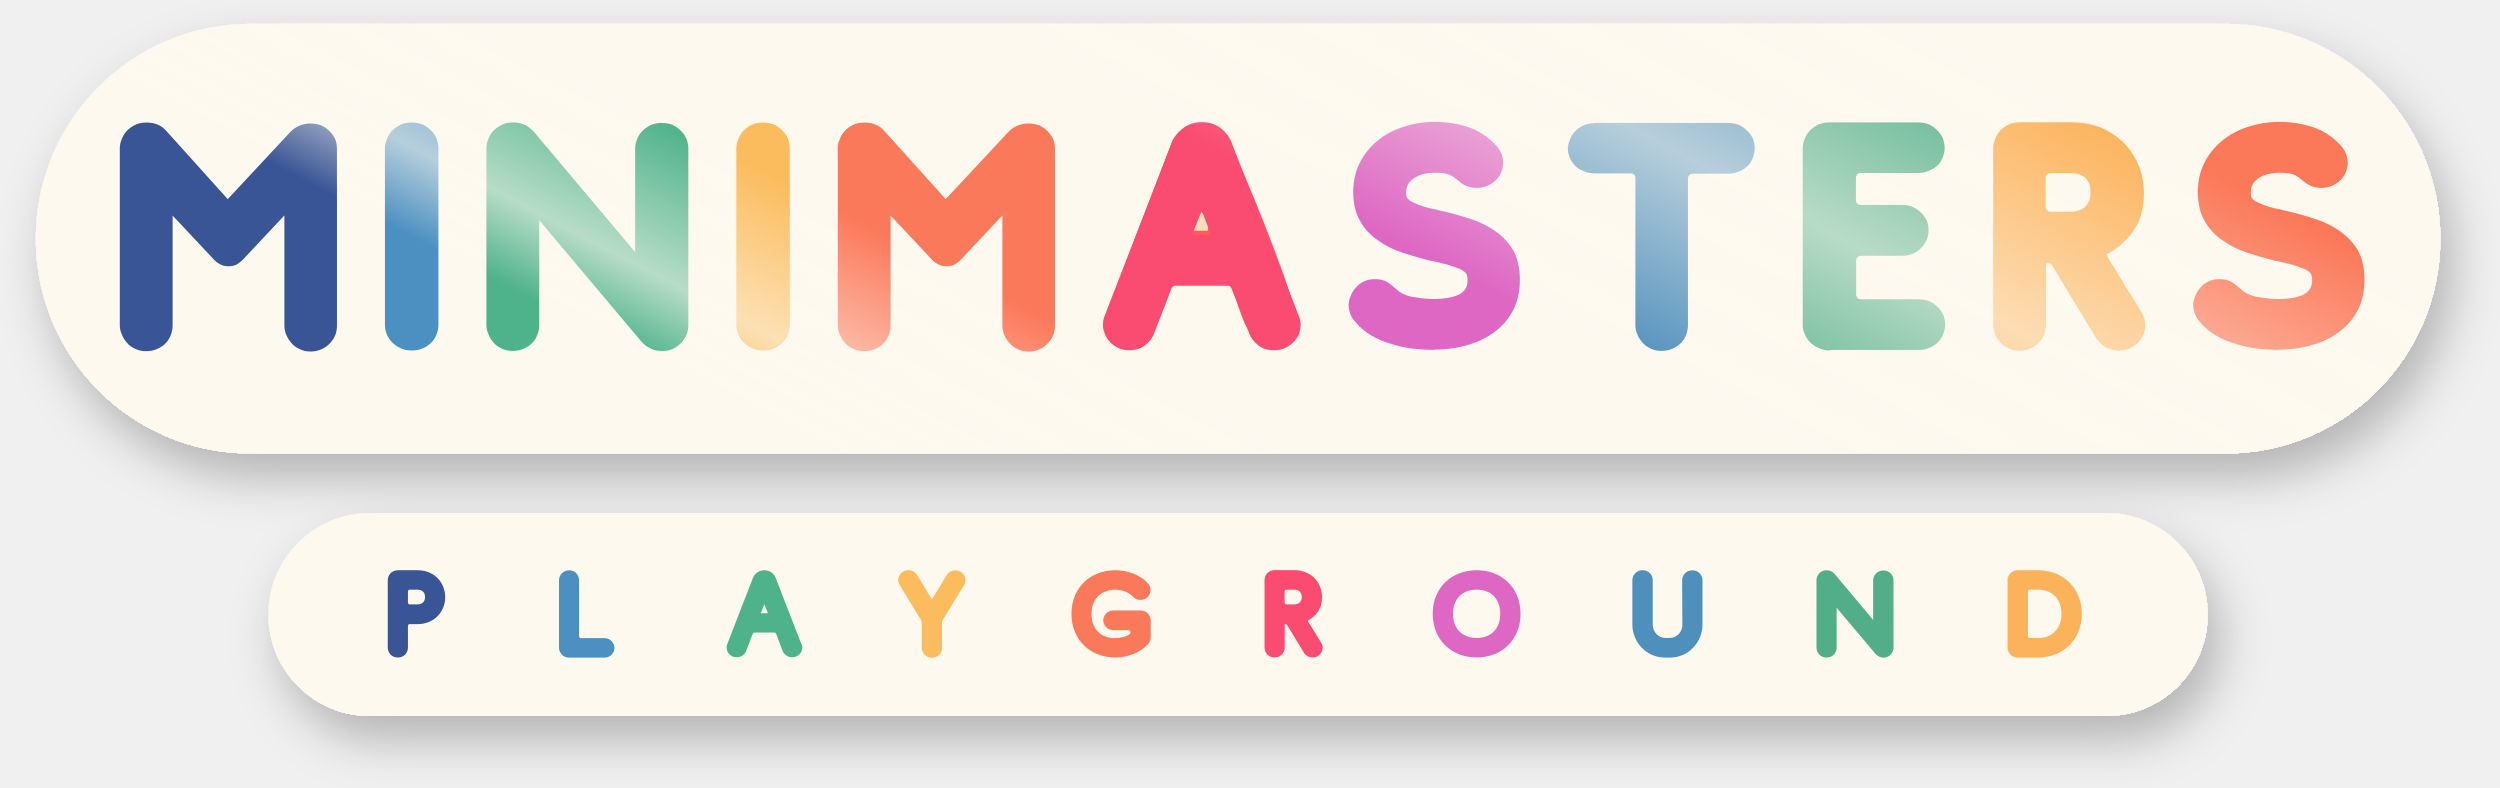
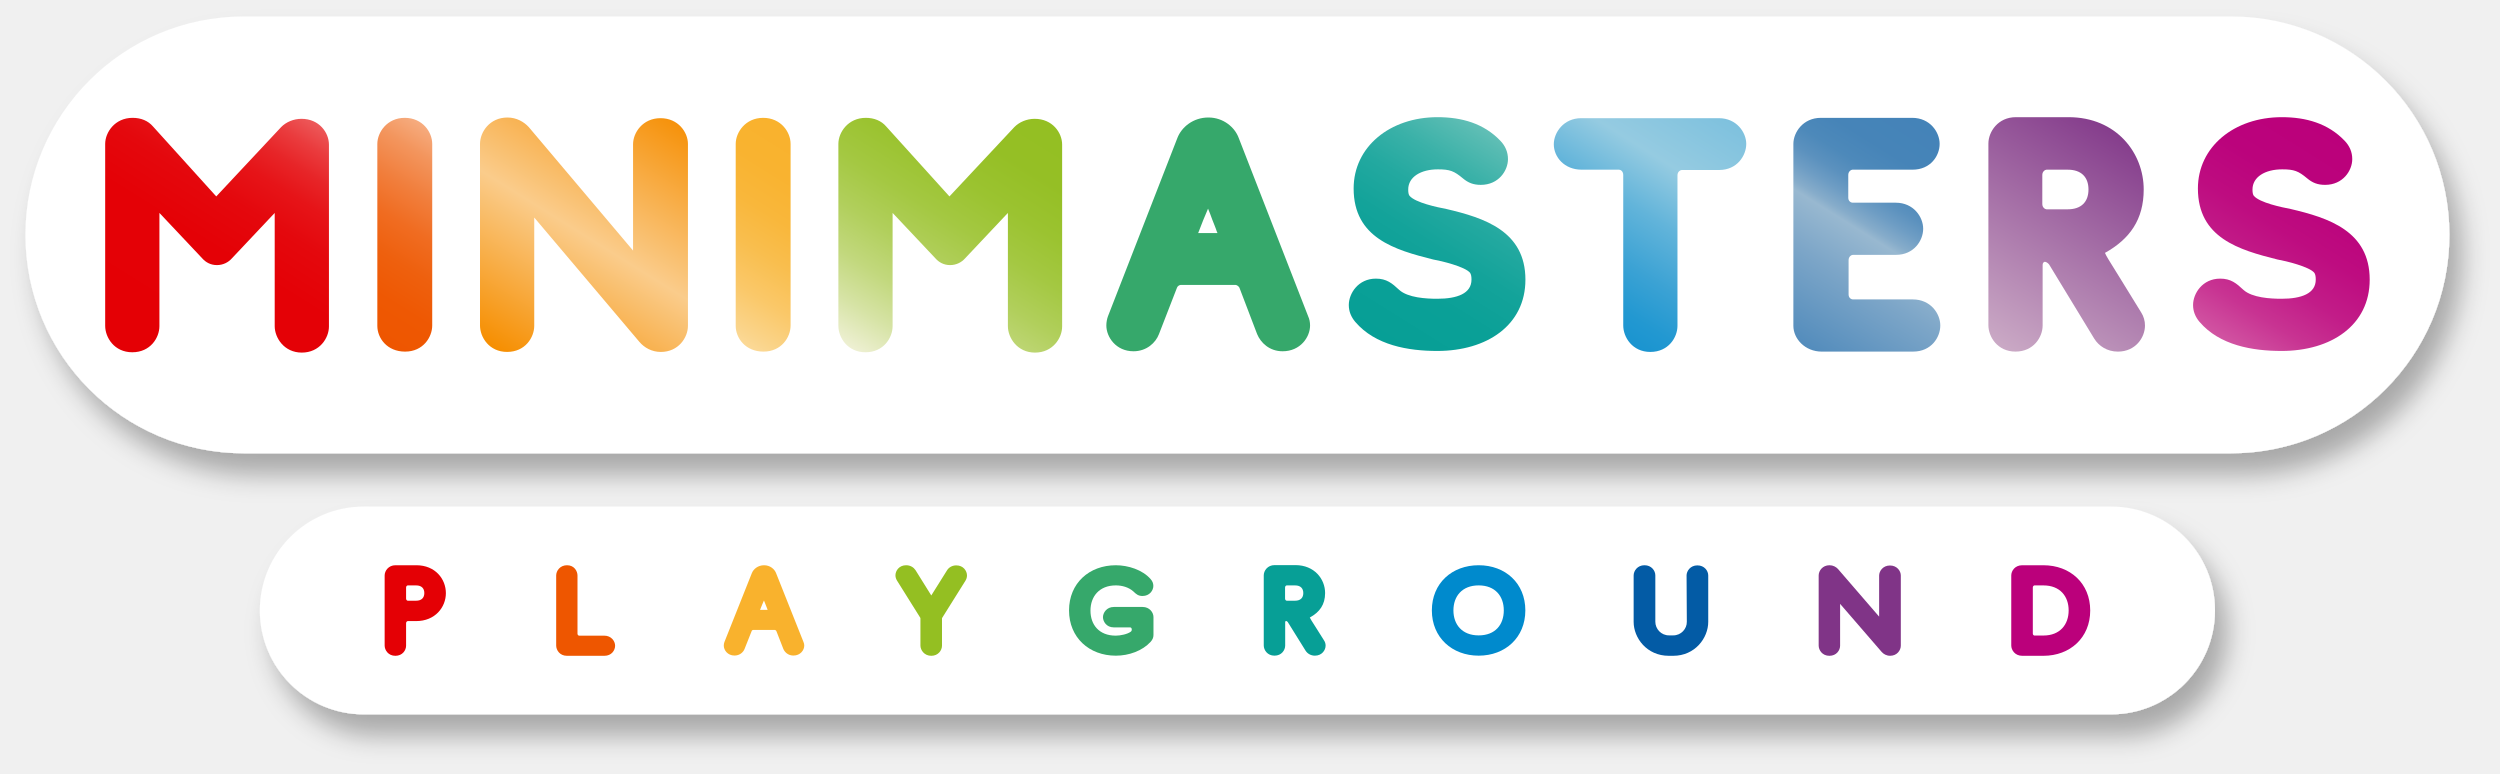
- <svg xmlns="http://www.w3.org/2000/svg" width="419" height="132" viewBox="0 0 419 132" fill="none">
-   <g filter="url(#filter0_d_327_305)">
-     <rect x="6" y="4" width="403" height="72" rx="36" fill="#FDF9EF" />
-     <rect x="45" y="86" width="325" height="34" rx="17" fill="#FDF9EF" />
-     <path d="M196.571 47.062C196.108 47.361 194.198 53.859 193.363 55.161C190.96 58.9 185.449 57.464 185.218 52.95L196.561 23.425C199.467 19.376 204.163 19.861 206.325 24.355C208.849 29.603 215.596 46.163 216.783 51.421C218.1 57.227 212.087 59.572 209.02 54.944C207.994 53.404 206.566 47.785 205.691 47.237C205.048 46.845 197.043 46.762 196.571 47.062ZM202.433 38.622C202.554 37.351 202.011 36.122 201.086 35.295L199.738 38.611H202.443L202.433 38.622Z" fill="#FF5959" />
-     <path d="M202.433 38.622H199.728L201.076 35.295C202.011 36.122 202.544 37.351 202.423 38.622H202.433Z" fill="#FFDEBD" />
+ <svg xmlns="http://www.w3.org/2000/svg" id="Logo_2" viewBox="0 0 1980.24 612.96">
+   <defs>
+     <style>
+       .cls-1 {
+         fill: #008acd;
+       }
+ 
+       .cls-2 {
+         fill: url(#linear-gradient-8);
+       }
+ 
+       .cls-3 {
+         fill: url(#linear-gradient-7);
+       }
+ 
+       .cls-4 {
+         fill: url(#linear-gradient-5);
+       }
+ 
+       .cls-5 {
+         fill: url(#linear-gradient-6);
+       }
+ 
+       .cls-6 {
+         fill: url(#linear-gradient-9);
+       }
+ 
+       .cls-7 {
+         fill: url(#linear-gradient-4);
+       }
+ 
+       .cls-8 {
+         fill: url(#linear-gradient-3);
+       }
+ 
+       .cls-9 {
+         fill: url(#linear-gradient-2);
+       }
+ 
+       .cls-10 {
+         fill: #e40005;
+       }
+ 
+       .cls-11 {
+         fill: #079f96;
+       }
+ 
+       .cls-12 {
+         fill: #035ba5;
+       }
+ 
+       .cls-13 {
+         fill: url(#linear-gradient);
+       }
+ 
+       .cls-14 {
+         fill: #ee5600;
+       }
+ 
+       .cls-15 {
+         fill: #36a86b;
+       }
+ 
+       .cls-16 {
+         fill: #bb007b;
+       }
+ 
+       .cls-17 {
+         fill: #94bf22;
+       }
+ 
+       .cls-18 {
+         fill: url(#linear-gradient-10);
+       }
+ 
+       .cls-19 {
+         filter: url(#drop-shadow-1);
+       }
+ 
+       .cls-19, .cls-20 {
+         fill: #fff;
+       }
+ 
+       .cls-20 {
+         filter: url(#drop-shadow-2);
+       }
+ 
+       .cls-21 {
+         fill: #803487;
+       }
+ 
+       .cls-22 {
+         fill: #f9b22d;
+       }
+     </style>
+     <filter id="drop-shadow-1" x="0" y="0" width="1980.24" height="406.08" filterUnits="userSpaceOnUse">
+       <feOffset dx="10" dy="17" />
+       <feGaussianBlur result="blur" stdDeviation="10" />
+       <feFlood flood-color="#000" flood-opacity=".3" />
+       <feComposite in2="blur" operator="in" />
+       <feComposite in="SourceGraphic" />
+     </filter>
+     <linearGradient id="linear-gradient" x1="109.6" y1="286.11" x2="234.06" y2="86.93" gradientUnits="userSpaceOnUse">
+       <stop offset="0" stop-color="#e40005" />
+       <stop offset=".46" stop-color="#e40106" />
+       <stop offset=".63" stop-color="#e4080d" />
+       <stop offset=".75" stop-color="#e61418" />
+       <stop offset=".84" stop-color="#e72528" />
+       <stop offset=".92" stop-color="#ea3b3d" />
+       <stop offset=".99" stop-color="#ec5556" />
+       <stop offset="1" stop-color="#ed5859" />
+     </linearGradient>
+     <linearGradient id="linear-gradient-2" x1="277.22" y1="255.5" x2="364.16" y2="116.37" gradientUnits="userSpaceOnUse">
+       <stop offset="0" stop-color="#ee5600" />
+       <stop offset=".19" stop-color="#ee5803" />
+       <stop offset=".37" stop-color="#ee600e" />
+       <stop offset=".54" stop-color="#f06c21" />
+       <stop offset=".7" stop-color="#f17e3c" />
+       <stop offset=".87" stop-color="#f3955d" />
+       <stop offset="1" stop-color="#f6ac7f" />
+     </linearGradient>
+     <linearGradient id="linear-gradient-3" x1="401.95" y1="283.01" x2="522.99" y2="89.31" gradientUnits="userSpaceOnUse">
+       <stop offset="0" stop-color="#f68e00" />
+       <stop offset=".5" stop-color="#facc8b" />
+       <stop offset="1" stop-color="#f6920b" />
+     </linearGradient>
+     <linearGradient id="linear-gradient-4" x1="561.09" y1="255.5" x2="648.02" y2="116.37" gradientUnits="userSpaceOnUse">
+       <stop offset="0" stop-color="#fbd997" />
+       <stop offset=".06" stop-color="#fad48a" />
+       <stop offset=".23" stop-color="#fac869" />
+       <stop offset=".42" stop-color="#f9be4e" />
+       <stop offset=".6" stop-color="#f9b73b" />
+       <stop offset=".79" stop-color="#f9b330" />
+       <stop offset="1" stop-color="#f9b22d" />
+     </linearGradient>
+     <linearGradient id="linear-gradient-5" x1="690.36" y1="286.11" x2="814.83" y2="86.93" gradientUnits="userSpaceOnUse">
+       <stop offset="0" stop-color="#eff1d5" />
+       <stop offset="0" stop-color="#eef0d3" />
+       <stop offset=".13" stop-color="#d6e3a5" />
+       <stop offset=".26" stop-color="#c2d87d" />
+       <stop offset=".4" stop-color="#b1cf5c" />
+       <stop offset=".54" stop-color="#a4c842" />
+       <stop offset=".68" stop-color="#9bc330" />
+       <stop offset=".83" stop-color="#95bf25" />
+       <stop offset="1" stop-color="#94bf22" />
+     </linearGradient>
+     <linearGradient id="linear-gradient-6" x1="1089.07" y1="267.64" x2="1188.09" y2="109.18" gradientUnits="userSpaceOnUse">
+       <stop offset="0" stop-color="#079f96" />
+       <stop offset=".26" stop-color="#0aa097" />
+       <stop offset=".46" stop-color="#13a39a" />
+       <stop offset=".64" stop-color="#23a9a0" />
+       <stop offset=".8" stop-color="#3ab1a8" />
+       <stop offset=".95" stop-color="#57bbb2" />
+       <stop offset="1" stop-color="#62bfb6" />
+     </linearGradient>
+     <linearGradient id="linear-gradient-7" x1="1244.09" y1="243.38" x2="1346.24" y2="79.91" gradientUnits="userSpaceOnUse">
+       <stop offset="0" stop-color="#1a94d0" />
+       <stop offset=".1" stop-color="#2298d1" />
+       <stop offset=".27" stop-color="#3ba2d4" />
+       <stop offset=".49" stop-color="#62b4da" />
+       <stop offset=".71" stop-color="#95cbe1" />
+       <stop offset="1" stop-color="#7ec1de" />
+     </linearGradient>
+     <linearGradient id="linear-gradient-8" x1="1425.19" y1="271.7" x2="1532.34" y2="100.23" gradientUnits="userSpaceOnUse">
+       <stop offset="0" stop-color="#538cbc" />
+       <stop offset=".32" stop-color="#7da6c8" />
+       <stop offset=".5" stop-color="#98b8d0" />
+       <stop offset=".53" stop-color="#86acca" />
+       <stop offset=".59" stop-color="#6e9dc4" />
+       <stop offset=".65" stop-color="#5b91be" />
+       <stop offset=".72" stop-color="#4d89ba" />
+       <stop offset=".82" stop-color="#4684b8" />
+       <stop offset="1" stop-color="#4483b8" />
+     </linearGradient>
+     <linearGradient id="linear-gradient-9" x1="1582.14" y1="273.63" x2="1684.5" y2="109.82" gradientUnits="userSpaceOnUse">
+       <stop offset="0" stop-color="#caa9c5" />
+       <stop offset="1" stop-color="#853d8c" />
+     </linearGradient>
+     <linearGradient id="linear-gradient-10" x1="1757.81" y1="267.64" x2="1856.82" y2="109.18" gradientUnits="userSpaceOnUse">
+       <stop offset="0" stop-color="#d154a2" />
+       <stop offset=".02" stop-color="#d050a0" />
+       <stop offset=".17" stop-color="#c83392" />
+       <stop offset=".34" stop-color="#c21c88" />
+       <stop offset=".53" stop-color="#be0c80" />
+       <stop offset=".73" stop-color="#bb037c" />
+       <stop offset="1" stop-color="#bb007b" />
+     </linearGradient>
+     <filter id="drop-shadow-2" x="185.76" y="388.08" width="1608.96" height="224.88" filterUnits="userSpaceOnUse">
+       <feOffset dx="10" dy="17" />
+       <feGaussianBlur result="blur-2" stdDeviation="10" />
+       <feFlood flood-color="#000" flood-opacity=".3" />
+       <feComposite in2="blur-2" operator="in" />
+       <feComposite in="SourceGraphic" />
+     </filter>
+   </defs>
+   <g id="Logo">
+     <rect class="cls-19" x="20.16" y="13.04" width="1920" height="346.02" rx="173.01" ry="173.01" />
+     <g id="Minimasters">
+       <path class="cls-13" d="M126.27,168.66v89.71c0,9.15-7.16,20.66-21.48,20.66s-21.48-11.77-21.48-20.93V114c0-9.15,7.67-20.66,21.74-20.66,6.65,0,12.28,2.35,16.11,6.8l50.13,55.45,51.41-54.93c3.84-3.92,9.72-6.54,16.11-6.54,14.07,0,21.74,10.98,21.74,20.4v144.11c0,9.16-7.42,20.66-21.48,20.66s-21.48-11.77-21.48-20.92v-89.71l-34.02,36.09c-2.56,2.88-6.65,5.23-11.76,5.23s-8.95-2.35-11.51-5.23l-34.02-36.09Z" />
+       <path class="cls-9" d="M298.88,114c0-9.15,7.67-20.66,21.74-20.66s21.74,11.25,21.74,20.66v143.85c0,9.15-7.16,20.66-21.48,20.66s-22-10.72-22-20.4V114Z" />
+       <path class="cls-8" d="M423.17,172.32v85.78c0,9.16-7.16,20.66-21.48,20.66s-21.48-11.77-21.48-20.92V114c0-9.42,7.67-20.92,21.74-20.92,7.16,0,13.04,3.4,16.88,7.58l82.61,97.82v-84.22c0-9.16,7.67-20.66,21.74-20.66s21.74,11.25,21.74,20.4v144.11c0,9.16-7.42,20.66-21.48,20.66-7.16,0-13.04-3.4-16.88-7.85l-83.38-98.6Z" />
+       <path class="cls-7" d="M582.75,114c0-9.15,7.67-20.66,21.74-20.66s21.74,11.25,21.74,20.66v143.85c0,9.15-7.16,20.66-21.48,20.66s-22-10.72-22-20.4V114Z" />
+       <path class="cls-4" d="M707.03,168.66v89.71c0,9.15-7.16,20.66-21.48,20.66s-21.48-11.77-21.48-20.93V114c0-9.15,7.67-20.66,21.74-20.66,6.65,0,12.28,2.35,16.11,6.8l50.13,55.45,51.41-54.93c3.84-3.92,9.72-6.54,16.11-6.54,14.07,0,21.74,10.98,21.74,20.4v144.11c0,9.16-7.42,20.66-21.48,20.66s-21.48-11.77-21.48-20.92v-89.71l-34.02,36.09c-2.56,2.88-6.65,5.23-11.77,5.23s-8.95-2.35-11.51-5.23l-34.02-36.09Z" />
+       <path class="cls-15" d="M1036.17,250.52c1.02,2.09,1.53,4.71,1.53,7.32,0,9.15-7.67,20.4-21.74,20.4-10.49,0-17.39-6.8-20.2-13.6l-14.07-36.88c-.77-1.31-2.3-2.09-3.07-2.09h-43.22c-1.02,0-2.56.79-3.07,2.09l-14.32,36.88c-2.56,6.8-9.72,13.6-20.2,13.6-13.81,0-21.48-11.25-21.48-20.4,0-2.62.51-5.23,1.28-7.32l54.99-141.23c3.32-8.63,12.53-16.22,24.55-16.22s20.97,7.85,24.04,16.22l54.99,141.23ZM949.47,183.57c0,.26-.26.78-.51,1.05h15.34c0-.52-.26-.79-.51-1.31-.77-2.61-2.3-6.01-3.58-9.41-1.02-3.14-2.3-6.02-3.32-8.63-2.56,6.02-5.12,12.03-7.42,18.31Z" />
+       <path class="cls-5" d="M1073.5,254.97c-3.33-3.92-5.12-8.37-5.12-13.34,0-9.16,7.42-20.93,21.48-20.93,8.44,0,12.79,3.66,18.41,8.89,6.9,6.28,21.48,7.06,30.18,7.06,15.86,0,27.11-4.19,27.11-15.17,0-2.35-.26-3.92-1.02-5.23-3.58-4.97-23.27-9.68-29.41-10.72-30.18-7.58-62.92-17-62.92-56.23,0-32.95,28.64-56.49,66.49-56.49,19.18,0,36.57,4.97,49.62,18.57,4.09,4.19,6.14,9.16,6.14,14.65,0,9.15-7.42,20.4-21.48,20.4-5.88,0-9.97-1.57-14.32-5.23-6.9-5.75-10.23-7.06-19.69-7.06-13.56,0-23.53,6.02-23.53,15.96,0,2.35.26,3.92,1.02,4.97,4.6,5.49,22.25,9.15,29.16,10.46,30.18,7.06,62.66,17.53,62.66,55.97,0,36.09-30.43,56.49-69.82,56.49-23.02,0-49.1-4.45-64.96-23.02Z" />
+       <path class="cls-3" d="M1361.46,93.6c14.07,0,21.74,11.25,21.74,20.4s-7.16,20.66-21.48,20.66h-29.67c-1.02,0-3.33,1.31-3.33,4.19v119.26c0,9.16-7.16,20.66-21.48,20.66s-21.48-11.77-21.48-20.92v-119.27c0-2.88-2.05-4.18-3.33-4.18h-29.67c-13.56,0-22-9.94-22-20.14,0-9.16,7.67-20.66,21.74-20.66h108.95Z" />
+       <path class="cls-2" d="M1443.03,278.51c-13.3,0-22.51-10.2-22.51-20.4V114c0-9.15,7.67-20.66,21.74-20.66h72.38c14.07,0,21.74,11.25,21.74,20.66s-7.16,20.4-21.48,20.4h-47.57c-1.02,0-3.33,1.31-3.33,4.18v18.05c0,2.88,2.3,3.92,3.33,3.92h34.27c14.07,0,21.74,11.25,21.74,20.66s-7.42,20.66-21.48,20.66h-34.27c-1.02,0-3.33,1.31-3.33,4.18v27.2c0,2.88,2.3,3.92,3.33,3.92h47.57c14.07,0,21.74,11.25,21.74,20.66s-7.16,20.66-21.48,20.66h-72.38Z" />
+       <path class="cls-6" d="M1670.13,205.54c2.56,4.19,6.14,9.94,9.72,15.69,7.16,11.77,14.58,23.54,16.11,26.16,2.04,3.14,3.07,6.8,3.07,10.46,0,9.42-7.42,20.66-21.48,20.66-8.44,0-15.09-4.45-18.67-10.2l-35.8-58.85c-1.02-1.31-2.56-2.09-3.33-2.09-.26,0-1.79.26-1.79,2.61v47.86c0,9.15-7.16,20.66-21.48,20.66s-21.48-11.77-21.48-20.92V113.74c0-9.42,7.67-20.93,21.74-20.93h41.69c38.11,0,59.59,28.51,59.59,57.28,0,23.8-11,39.23-30.69,50.22.51,1.31,1.53,3.14,2.81,5.23ZM1617.7,161.6c0,2.88,2.3,4.19,3.33,4.19h16.88c10.49,0,16.37-5.75,16.37-15.69s-5.88-15.69-16.37-15.69h-16.88c-1.02,0-3.33,1.31-3.33,4.18v23.02Z" />
+       <path class="cls-18" d="M1742.24,254.97c-3.33-3.92-5.12-8.37-5.12-13.34,0-9.16,7.42-20.93,21.48-20.93,8.44,0,12.79,3.66,18.41,8.89,6.9,6.28,21.48,7.06,30.18,7.06,15.86,0,27.11-4.19,27.11-15.17,0-2.35-.26-3.92-1.02-5.23-3.58-4.97-23.27-9.68-29.41-10.72-30.18-7.58-62.92-17-62.92-56.23,0-32.95,28.64-56.49,66.5-56.49,19.18,0,36.57,4.97,49.62,18.57,4.09,4.19,6.14,9.16,6.14,14.65,0,9.15-7.42,20.4-21.48,20.4-5.88,0-9.97-1.57-14.32-5.23-6.9-5.75-10.23-7.06-19.69-7.06-13.56,0-23.53,6.02-23.53,15.96,0,2.35.26,3.92,1.02,4.97,4.6,5.49,22.25,9.15,29.16,10.46,30.18,7.06,62.66,17.53,62.66,55.97,0,36.09-30.43,56.49-69.82,56.49-23.02,0-49.1-4.45-64.96-23.02Z" />
+     </g>
+     <rect class="cls-20" x="205.83" y="401.25" width="1548.66" height="164.59" rx="82.29" ry="82.29" />
+     <g id="Playground">
+       <path class="cls-10" d="M322.97,491.98c-.4,0-1.31.51-1.31,1.62v17.88c0,3.54-2.83,7.98-8.49,7.98s-8.49-4.55-8.49-8.09v-55.56c0-3.64,3.03-8.09,8.59-8.09h16.47c15.15,0,23.44,11.02,23.44,22.12s-8.48,22.12-23.54,22.12h-6.67ZM321.66,474.2c0,1.11.91,1.62,1.31,1.62h6.67c4.14,0,6.47-2.23,6.47-6.06s-2.32-6.06-6.47-6.06h-6.67c-.4,0-1.31.5-1.31,1.62v8.89Z" />
+       <path class="cls-14" d="M457.43,501.98c0,1.11.91,1.52,1.31,1.52h19.9c5.56,0,8.59,4.34,8.59,7.98s-2.83,7.98-8.49,7.98h-29.7c-5.66,0-8.49-4.55-8.49-8.09v-55.56c0-3.64,3.03-8.09,8.59-8.09,5.86,0,8.29,4.85,8.29,8.09v46.17Z" />
+       <path class="cls-22" d="M636.44,508.55c.4.81.61,1.82.61,2.83,0,3.54-3.03,7.88-8.59,7.88-4.14,0-6.87-2.62-7.98-5.25l-5.56-14.25c-.3-.51-.91-.81-1.21-.81h-17.07c-.41,0-1.01.3-1.21.81l-5.66,14.25c-1.01,2.62-3.84,5.25-7.98,5.25-5.46,0-8.49-4.34-8.49-7.88,0-1.01.2-2.02.51-2.83l21.72-54.56c1.31-3.33,4.95-6.26,9.7-6.26s8.28,3.03,9.5,6.26l21.72,54.56ZM602.19,482.69c0,.1-.1.3-.2.4h6.06c0-.2-.1-.3-.2-.51-.3-1.01-.91-2.32-1.41-3.63-.41-1.21-.91-2.32-1.31-3.33-1.01,2.32-2.02,4.64-2.93,7.07Z" />
+       <path class="cls-17" d="M737.66,471.67l12.53-20c1.31-2.12,3.94-3.84,7.27-3.84,5.66,0,8.49,4.45,8.49,7.98,0,1.41-.4,2.83-1.21,4.14l-18.29,29.2c-.3.3-.3.61-.3.91v21.42c0,3.54-2.93,7.98-8.49,7.98s-8.59-4.55-8.59-8.09v-21.42c0-.3,0-.61-.3-.91l-18.28-29.2c-.81-1.31-1.21-2.73-1.21-4.14,0-3.54,2.83-7.98,8.49-7.98,3.33,0,5.96,1.72,7.37,3.84l12.53,20.11Z" />
+       <path class="cls-15" d="M883.74,503.5c3.84,0,9.4-1.21,11.92-3.13.61-.51.81-.81.81-1.92s-.91-1.51-1.31-1.51h-13.03c-5.66,0-8.48-4.65-8.48-8.09s2.93-8.08,8.59-8.08h22.83c5.46,0,8.59,4.34,8.59,7.98v14.24c0,2.12-.81,3.74-2.22,5.36-6.57,7.17-17.17,11.01-27.58,11.01-21.12,0-37.08-14.34-37.08-35.86s15.96-35.77,37.08-35.77c9.6,0,21.11,3.54,27.58,11.02,1.42,1.62,2.12,3.33,2.12,5.35,0,3.54-2.93,7.98-8.59,7.98-3.43,0-5.05-1.52-7.27-3.64-3.74-3.33-8.99-4.75-13.84-4.75-13.23,0-20.1,8.89-20.1,20s6.77,19.8,20,19.8Z" />
+       <path class="cls-11" d="M1038.6,491.17c1.01,1.62,2.43,3.84,3.84,6.06,2.83,4.55,5.76,9.09,6.36,10.1.81,1.21,1.21,2.62,1.21,4.04,0,3.64-2.93,7.98-8.49,7.98-3.33,0-5.96-1.72-7.37-3.94l-14.14-22.73c-.4-.51-1.01-.81-1.31-.81-.1,0-.71.1-.71,1.01v18.49c0,3.54-2.83,7.98-8.49,7.98s-8.49-4.55-8.49-8.08v-55.57c0-3.63,3.03-8.08,8.59-8.08h16.47c15.05,0,23.54,11.01,23.54,22.12,0,9.19-4.34,15.15-12.12,19.4.2.5.61,1.21,1.11,2.02ZM1017.89,474.2c0,1.11.91,1.62,1.31,1.62h6.67c4.14,0,6.47-2.23,6.47-6.06s-2.32-6.06-6.47-6.06h-6.67c-.4,0-1.31.5-1.31,1.62v8.89Z" />
+       <path class="cls-1" d="M1134.17,483.49c0-21.52,15.96-35.77,37.08-35.77s36.97,14.25,36.97,35.77-15.96,35.86-36.97,35.86-37.08-14.34-37.08-35.86ZM1171.25,463.69c-13.23,0-20,8.69-20,19.8s6.77,19.8,20,19.8,19.9-8.59,19.9-19.8-6.77-19.8-19.9-19.8Z" />
+       <path class="cls-12" d="M1335.91,455.91c0-3.63,3.03-8.08,8.59-8.08s8.59,4.34,8.59,7.98v36.77c0,12.73-10.41,26.88-27.78,26.88h-3.43c-17.48,0-27.88-14.15-27.88-26.88v-36.77c0-3.64,3.03-8.09,8.59-8.09s8.59,4.35,8.59,7.98v36.77c0,5.66,4.55,10.81,10.81,10.81h3.43c6.16,0,10.81-5.15,10.71-10.81l-.2-36.57Z" />
+       <path class="cls-21" d="M1457.54,478.34v33.14c0,3.54-2.83,7.98-8.49,7.98s-8.49-4.55-8.49-8.09v-55.56c0-3.64,3.03-8.09,8.59-8.09,2.83,0,5.15,1.31,6.67,2.93l32.63,37.78v-32.53c0-3.54,3.03-7.98,8.59-7.98s8.59,4.35,8.59,7.88v55.66c0,3.54-2.93,7.98-8.48,7.98-2.83,0-5.15-1.31-6.67-3.03l-32.93-38.09Z" />
+       <path class="cls-16" d="M1601.8,519.46c-5.76,0-8.69-4.55-8.69-8.18v-55.46c0-3.64,2.93-8.09,8.69-8.09h16.77c21.22,0,37.08,14.35,37.08,35.86s-15.96,35.87-37.08,35.87h-16.77ZM1618.57,503.4c13.23,0,20-8.79,20-19.9s-6.77-19.8-20-19.8h-7.07c-.4,0-1.31.5-1.31,1.62v36.57c0,1.11.91,1.52,1.31,1.52h7.07Z" />
+     </g>
  </g>
-   <path d="M28.93 36.085V54.581C28.93 55.043 28.845 55.549 28.652 56.056C28.48 56.562 28.223 57.002 27.88 57.399C27.494 57.839 27.023 58.169 26.444 58.434C25.887 58.72 25.244 58.852 24.494 58.852C23.743 58.852 23.122 58.72 22.607 58.434C22.029 58.169 21.579 57.839 21.236 57.399C20.85 56.959 20.571 56.496 20.4 56.012C20.185 55.505 20.078 55.021 20.078 54.536V24.811C20.078 24.349 20.185 23.865 20.4 23.336C20.571 22.852 20.85 22.389 21.236 21.949C21.621 21.553 22.093 21.2 22.672 20.914C23.186 20.672 23.808 20.54 24.558 20.54C25.972 20.54 27.066 21.002 27.88 21.949L38.168 33.377L48.713 22.059C49.099 21.663 49.592 21.332 50.17 21.068C50.728 20.826 51.349 20.694 52.014 20.694C52.742 20.694 53.386 20.826 53.964 21.068C54.479 21.332 54.929 21.663 55.315 22.059C55.7 22.477 56 22.918 56.215 23.402C56.386 23.909 56.472 24.415 56.472 24.922V54.647C56.472 55.109 56.386 55.615 56.215 56.122C56 56.628 55.722 57.069 55.357 57.465C54.972 57.905 54.522 58.236 54.007 58.478C53.428 58.764 52.785 58.918 52.057 58.918C51.328 58.918 50.685 58.764 50.17 58.478C49.613 58.236 49.163 57.883 48.82 57.465C48.434 57.025 48.156 56.562 47.963 56.078C47.749 55.571 47.663 55.087 47.663 54.602V36.107L40.676 43.549C40.397 43.836 40.075 44.078 39.69 44.32C39.261 44.54 38.789 44.628 38.254 44.628C37.761 44.628 37.332 44.518 36.946 44.32C36.518 44.1 36.175 43.858 35.896 43.549L28.909 36.107L28.93 36.085Z" fill="#395596" />
-   <path d="M64.516 54.536V24.811C64.516 24.349 64.624 23.865 64.838 23.336C65.009 22.852 65.288 22.389 65.674 21.949C66.06 21.553 66.531 21.2 67.11 20.914C67.624 20.672 68.246 20.54 68.996 20.54C69.746 20.54 70.389 20.672 70.947 20.914C71.482 21.2 71.932 21.553 72.318 21.949C72.704 22.345 73.004 22.786 73.197 23.292C73.368 23.799 73.476 24.305 73.476 24.811V54.47C73.476 54.933 73.39 55.439 73.197 55.946C73.025 56.452 72.768 56.892 72.404 57.289C72.018 57.729 71.547 58.059 70.989 58.324C70.411 58.61 69.768 58.742 69.039 58.742C68.31 58.742 67.71 58.632 67.153 58.368C66.574 58.103 66.103 57.773 65.717 57.377C65.331 56.98 65.031 56.54 64.838 56.034C64.624 55.527 64.516 55.021 64.516 54.514V54.536Z" fill="#4C90C1" />
-   <path d="M90.372 36.834V54.536C90.372 54.999 90.287 55.505 90.094 56.012C89.922 56.518 89.665 56.959 89.322 57.355C88.936 57.795 88.465 58.126 87.886 58.39C87.329 58.676 86.686 58.808 85.936 58.808C85.185 58.808 84.564 58.676 84.049 58.39C83.471 58.126 83.021 57.795 82.678 57.355C82.292 56.914 82.013 56.452 81.842 55.968C81.627 55.461 81.52 54.977 81.52 54.492V24.833C81.52 24.327 81.627 23.821 81.842 23.314C82.013 22.83 82.292 22.367 82.678 21.927C83.064 21.531 83.535 21.2 84.114 20.914C84.628 20.65 85.25 20.518 86 20.518C86.75 20.518 87.393 20.672 88.014 20.936C88.593 21.266 89.086 21.663 89.472 22.081L106.447 42.25V24.878C106.447 24.415 106.554 23.931 106.747 23.402C106.919 22.918 107.197 22.455 107.605 22.015C107.99 21.619 108.462 21.266 109.019 20.98C109.555 20.738 110.177 20.606 110.905 20.606C111.634 20.606 112.277 20.738 112.834 20.98C113.37 21.266 113.82 21.619 114.206 22.015C114.592 22.411 114.892 22.852 115.085 23.358C115.256 23.865 115.363 24.349 115.363 24.833V54.559C115.363 55.021 115.278 55.527 115.085 56.034C114.87 56.54 114.592 56.98 114.249 57.377C113.863 57.817 113.413 58.148 112.877 58.412C112.32 58.698 111.677 58.83 110.948 58.83C110.219 58.83 109.534 58.676 108.933 58.346C108.333 58.059 107.862 57.663 107.476 57.223L90.351 36.878L90.372 36.834Z" fill="#4EB28A" />
-   <path d="M123.408 54.536V24.811C123.408 24.349 123.516 23.865 123.73 23.336C123.901 22.852 124.18 22.389 124.566 21.949C124.952 21.553 125.423 21.2 126.002 20.914C126.516 20.672 127.138 20.54 127.888 20.54C128.638 20.54 129.281 20.672 129.838 20.914C130.374 21.2 130.824 21.553 131.21 21.949C131.596 22.345 131.896 22.786 132.089 23.292C132.26 23.799 132.368 24.305 132.368 24.811V54.47C132.368 54.933 132.282 55.439 132.089 55.946C131.917 56.452 131.66 56.892 131.296 57.289C130.91 57.729 130.439 58.059 129.881 58.324C129.303 58.61 128.66 58.742 127.931 58.742C127.202 58.742 126.602 58.632 126.045 58.368C125.466 58.103 124.995 57.773 124.609 57.377C124.223 56.98 123.923 56.54 123.73 56.034C123.516 55.527 123.408 55.021 123.408 54.514V54.536Z" fill="#FBBC5D" />
-   <path d="M149.264 36.085V54.581C149.264 55.043 149.178 55.549 148.986 56.056C148.814 56.562 148.557 57.002 148.214 57.399C147.828 57.839 147.357 58.169 146.778 58.434C146.221 58.72 145.578 58.852 144.827 58.852C144.077 58.852 143.456 58.72 142.941 58.434C142.363 58.169 141.913 57.839 141.57 57.399C141.184 56.959 140.905 56.496 140.734 56.012C140.519 55.505 140.412 55.021 140.412 54.536V24.811C140.412 24.349 140.519 23.865 140.734 23.336C140.905 22.852 141.184 22.389 141.57 21.949C141.955 21.553 142.427 21.2 143.006 20.914C143.52 20.672 144.142 20.54 144.892 20.54C146.306 20.54 147.399 21.002 148.214 21.949L158.502 33.377L169.047 22.059C169.433 21.663 169.926 21.332 170.505 21.068C171.062 20.826 171.683 20.694 172.348 20.694C173.077 20.694 173.72 20.826 174.298 21.068C174.813 21.332 175.263 21.663 175.649 22.059C176.034 22.477 176.334 22.918 176.549 23.402C176.72 23.909 176.806 24.415 176.806 24.922V54.647C176.806 55.109 176.72 55.615 176.549 56.122C176.334 56.628 176.056 57.069 175.691 57.465C175.306 57.905 174.855 58.236 174.341 58.478C173.762 58.764 173.119 58.918 172.391 58.918C171.662 58.918 171.019 58.764 170.505 58.478C169.947 58.236 169.497 57.883 169.154 57.465C168.768 57.025 168.49 56.562 168.297 56.078C168.083 55.571 167.997 55.087 167.997 54.602V36.107L161.01 43.549C160.731 43.836 160.409 44.078 160.024 44.32C159.595 44.54 159.123 44.628 158.588 44.628C158.095 44.628 157.666 44.518 157.28 44.32C156.852 44.1 156.509 43.858 156.23 43.549L149.243 36.107L149.264 36.085Z" fill="#FB795B" />
-   <path d="M206.391 23.843L217.686 52.973C217.879 53.413 217.986 53.92 217.986 54.47C217.986 54.933 217.9 55.439 217.729 55.946C217.515 56.452 217.214 56.892 216.829 57.289C216.443 57.685 215.993 58.015 215.457 58.28C214.9 58.566 214.257 58.698 213.528 58.698C212.435 58.698 211.556 58.412 210.849 57.839C210.141 57.267 209.649 56.606 209.37 55.902L206.476 48.305C206.305 48.019 206.091 47.887 205.855 47.887H196.981C196.874 47.887 196.767 47.909 196.66 47.975C196.531 48.041 196.424 48.151 196.36 48.305L193.424 55.902C193.145 56.628 192.652 57.267 191.966 57.839C191.259 58.412 190.359 58.698 189.265 58.698C188.558 58.698 187.937 58.566 187.379 58.28C186.801 58.015 186.351 57.685 186.008 57.289C185.622 56.892 185.343 56.452 185.172 55.946C184.957 55.439 184.85 54.955 184.85 54.47C184.85 53.942 184.936 53.435 185.129 52.973L196.424 23.843C196.767 22.94 197.41 22.147 198.31 21.465C199.168 20.804 200.218 20.474 201.461 20.474C202.704 20.474 203.733 20.826 204.612 21.487C205.469 22.191 206.069 22.962 206.391 23.82V23.843ZM201.418 35.38C201.14 35.997 200.882 36.591 200.647 37.208C200.389 37.846 200.154 38.507 199.896 39.145C199.896 39.212 199.854 39.3 199.789 39.366H202.94C202.94 39.366 202.918 39.233 202.854 39.079C202.79 38.793 202.683 38.485 202.533 38.177C202.404 37.846 202.254 37.516 202.125 37.164C202.018 36.834 201.911 36.525 201.804 36.239C201.675 35.953 201.547 35.666 201.44 35.38H201.418Z" fill="#FA4C71" />
-   <path d="M240.434 58.632C239.234 58.632 238.033 58.566 236.812 58.434C235.59 58.279 234.411 58.037 233.254 57.663C232.053 57.333 230.939 56.87 229.889 56.254C228.838 55.659 227.895 54.867 227.081 53.876C226.374 53.061 226.031 52.136 226.031 51.123C226.031 50.661 226.138 50.177 226.352 49.648C226.524 49.164 226.802 48.701 227.188 48.261C227.531 47.821 227.981 47.468 228.56 47.182C229.074 46.918 229.696 46.786 230.446 46.786C231.303 46.786 232.011 46.962 232.546 47.292C233.061 47.645 233.618 48.107 234.218 48.635C234.561 48.966 235.011 49.208 235.526 49.406C236.04 49.626 236.597 49.758 237.197 49.824C237.755 49.934 238.312 50.001 238.869 50.045C239.426 50.089 239.919 50.111 240.391 50.111C242.041 50.111 243.392 49.868 244.442 49.406C245.449 48.944 245.964 48.129 245.964 46.984C245.964 46.522 245.899 46.169 245.771 45.905C245.599 45.619 245.235 45.355 244.72 45.09C244.142 44.892 243.563 44.672 242.941 44.452C242.298 44.276 241.677 44.122 241.098 43.968C240.498 43.835 240.048 43.747 239.726 43.703C238.183 43.307 236.64 42.867 235.097 42.36C233.554 41.854 232.182 41.171 230.96 40.29C229.739 39.476 228.731 38.397 227.96 37.054C227.188 35.755 226.802 34.103 226.802 32.077C226.802 30.404 227.145 28.841 227.852 27.387C228.538 25.956 229.524 24.723 230.746 23.688C231.946 22.675 233.361 21.883 235.054 21.31C236.747 20.738 238.548 20.43 240.477 20.43C242.406 20.43 244.335 20.716 246.092 21.31C247.807 21.883 249.329 22.874 250.657 24.283C251.493 25.142 251.922 26.154 251.922 27.299C251.922 27.762 251.836 28.246 251.643 28.753C251.429 29.259 251.15 29.721 250.807 30.096C250.422 30.492 249.972 30.822 249.436 31.065C248.878 31.351 248.235 31.483 247.507 31.483C246.392 31.483 245.406 31.131 244.57 30.404C244.227 30.118 243.906 29.876 243.606 29.655C243.327 29.479 243.049 29.325 242.77 29.215C242.449 29.127 242.127 29.039 241.784 29.017C241.441 28.973 241.012 28.951 240.52 28.951C239.126 28.951 237.969 29.237 237.047 29.809C236.126 30.404 235.676 31.197 235.676 32.232C235.676 32.738 235.74 33.09 235.89 33.244C236.126 33.531 236.512 33.795 237.047 34.015C237.54 34.257 238.098 34.477 238.719 34.654C239.298 34.83 239.898 34.984 240.498 35.072C241.055 35.226 241.505 35.336 241.87 35.402C243.392 35.755 244.935 36.195 246.478 36.701C248.021 37.208 249.393 37.868 250.636 38.749C251.858 39.608 252.865 40.687 253.637 41.986C254.365 43.307 254.73 44.958 254.73 46.94C254.73 48.812 254.365 50.463 253.637 51.916C252.908 53.347 251.901 54.558 250.636 55.505C249.35 56.518 247.828 57.289 246.071 57.795C244.313 58.324 242.427 58.588 240.391 58.588L240.434 58.632Z" fill="#DD67C3" />
-   <path d="M267.254 20.606H289.631C290.359 20.606 291.002 20.738 291.581 20.98C292.095 21.267 292.545 21.619 292.931 22.015C293.317 22.412 293.617 22.852 293.831 23.358C294.003 23.865 294.089 24.349 294.089 24.834C294.089 25.318 294.003 25.78 293.831 26.287C293.66 26.837 293.381 27.3 293.038 27.696C292.653 28.092 292.181 28.422 291.624 28.665C291.045 28.951 290.402 29.105 289.673 29.105H283.586C283.479 29.105 283.329 29.171 283.179 29.303C283.008 29.457 282.901 29.678 282.901 29.942V54.536C282.901 54.999 282.815 55.505 282.643 56.012C282.472 56.518 282.193 56.959 281.85 57.355C281.464 57.795 280.993 58.126 280.414 58.39C279.857 58.676 279.214 58.808 278.485 58.808C277.757 58.808 277.114 58.676 276.599 58.39C276.042 58.126 275.592 57.795 275.227 57.355C274.842 56.915 274.563 56.452 274.392 55.968C274.177 55.461 274.091 54.977 274.091 54.492V29.898C274.091 29.611 274.027 29.391 273.877 29.259C273.706 29.127 273.534 29.061 273.406 29.061H267.297C266.59 29.061 265.968 28.929 265.411 28.665C264.832 28.467 264.361 28.158 263.975 27.762C263.589 27.366 263.289 26.925 263.096 26.419C262.882 25.956 262.775 25.45 262.775 24.922C262.775 24.459 262.882 23.975 263.096 23.446C263.268 22.962 263.546 22.5 263.932 22.059C264.318 21.663 264.789 21.311 265.368 21.024C265.882 20.782 266.504 20.65 267.254 20.65V20.606Z" fill="#4F8FBC" />
-   <path d="M306.763 58.742C306.099 58.742 305.499 58.632 304.942 58.368C304.341 58.148 303.848 57.839 303.463 57.443C303.034 57.047 302.734 56.606 302.52 56.1C302.262 55.593 302.134 55.065 302.134 54.514V24.789C302.134 24.327 302.241 23.843 302.455 23.314C302.627 22.83 302.905 22.367 303.291 21.927C303.677 21.531 304.149 21.178 304.727 20.892C305.263 20.65 305.885 20.518 306.613 20.518H321.467C322.195 20.518 322.838 20.65 323.396 20.892C323.931 21.178 324.382 21.531 324.767 21.927C325.153 22.323 325.453 22.764 325.646 23.27C325.818 23.776 325.925 24.283 325.925 24.789C325.925 25.252 325.839 25.736 325.646 26.243C325.475 26.749 325.217 27.211 324.874 27.586C324.489 27.982 324.017 28.312 323.438 28.555C322.881 28.841 322.238 28.995 321.509 28.995H311.736C311.629 28.995 311.479 29.061 311.307 29.193C311.136 29.347 311.05 29.567 311.05 29.832V33.553C311.05 33.839 311.136 34.037 311.307 34.147C311.479 34.279 311.629 34.345 311.736 34.345H318.766C319.495 34.345 320.138 34.477 320.716 34.742C321.252 35.028 321.702 35.358 322.088 35.755C322.453 36.151 322.753 36.613 322.967 37.098C323.138 37.604 323.224 38.111 323.224 38.595C323.224 39.079 323.138 39.564 322.967 40.07C322.753 40.577 322.474 41.017 322.11 41.413C321.724 41.854 321.274 42.184 320.759 42.448C320.181 42.734 319.538 42.867 318.809 42.867H311.779C311.672 42.867 311.522 42.933 311.35 43.087C311.179 43.219 311.093 43.439 311.093 43.725V49.34C311.093 49.626 311.179 49.825 311.35 49.935C311.522 50.089 311.672 50.155 311.779 50.155H321.531C322.26 50.155 322.903 50.287 323.481 50.529C324.017 50.815 324.467 51.146 324.853 51.542C325.239 51.938 325.539 52.401 325.732 52.885C325.903 53.392 326.01 53.898 326.01 54.382C326.01 54.867 325.925 55.351 325.732 55.858C325.56 56.364 325.303 56.804 324.939 57.201C324.553 57.641 324.081 57.971 323.524 58.236C322.945 58.522 322.302 58.654 321.574 58.654H306.721L306.763 58.742Z" fill="#52AE89" />
-   <path d="M353.023 42.624C353.131 42.867 353.323 43.241 353.602 43.703C353.881 44.144 354.181 44.628 354.545 45.157C354.867 45.751 355.21 46.324 355.595 46.94C356.324 48.173 357.031 49.296 357.717 50.331C358.339 51.388 358.746 52.048 358.918 52.335C359.325 52.973 359.539 53.7 359.539 54.492C359.539 54.955 359.453 55.461 359.282 55.968C359.068 56.496 358.789 56.959 358.425 57.355C358.039 57.751 357.589 58.081 357.074 58.346C356.496 58.632 355.853 58.764 355.124 58.764C354.267 58.764 353.495 58.566 352.873 58.169C352.209 57.773 351.695 57.267 351.309 56.672L343.957 44.518C343.743 44.232 343.507 44.1 343.271 44.1C343.228 44.1 343.164 44.1 343.057 44.166C342.95 44.232 342.907 44.408 342.907 44.65V54.514C342.907 54.977 342.821 55.483 342.628 55.99C342.457 56.496 342.2 56.936 341.835 57.333C341.449 57.773 340.978 58.103 340.421 58.368C339.842 58.654 339.199 58.786 338.47 58.786C337.741 58.786 337.098 58.654 336.584 58.368C336.005 58.103 335.555 57.773 335.212 57.333C334.827 56.914 334.548 56.452 334.376 55.946C334.162 55.439 334.055 54.955 334.055 54.47V24.811C334.055 24.305 334.162 23.799 334.376 23.314C334.548 22.808 334.827 22.345 335.212 21.905C335.598 21.509 336.07 21.178 336.648 20.892C337.163 20.628 337.784 20.496 338.535 20.496H347.086C349.037 20.496 350.794 20.826 352.338 21.487C353.838 22.169 355.124 23.072 356.174 24.173C357.203 25.296 357.974 26.551 358.532 27.96C359.068 29.391 359.325 30.845 359.325 32.32C359.325 34.808 358.789 36.855 357.696 38.485C356.603 40.136 355.06 41.545 353.023 42.691V42.624ZM342.843 34.632C342.843 34.918 342.928 35.138 343.1 35.27C343.271 35.424 343.421 35.49 343.528 35.49H346.979C348.072 35.49 348.908 35.204 349.508 34.61C350.066 34.081 350.366 33.288 350.366 32.232C350.366 31.175 350.087 30.382 349.508 29.81C348.908 29.281 348.072 29.017 346.979 29.017H343.528C343.421 29.017 343.271 29.083 343.1 29.215C342.928 29.369 342.843 29.589 342.843 29.854V34.61V34.632Z" fill="#FCB25A" />
-   <path d="M381.987 58.632C380.787 58.632 379.587 58.566 378.365 58.434C377.143 58.279 375.964 58.037 374.807 57.663C373.607 57.333 372.492 56.87 371.442 56.254C370.392 55.659 369.449 54.867 368.634 53.876C367.927 53.061 367.584 52.136 367.584 51.123C367.584 50.661 367.691 50.177 367.906 49.648C368.077 49.164 368.356 48.701 368.741 48.261C369.084 47.821 369.534 47.468 370.113 47.182C370.628 46.918 371.249 46.786 371.999 46.786C372.857 46.786 373.564 46.962 374.1 47.292C374.614 47.645 375.171 48.107 375.772 48.635C376.114 48.966 376.565 49.208 377.079 49.406C377.593 49.626 378.151 49.758 378.751 49.824C379.308 49.934 379.865 50.001 380.423 50.045C380.98 50.089 381.473 50.111 381.944 50.111C383.595 50.111 384.945 49.868 385.995 49.406C387.003 48.944 387.517 48.129 387.517 46.984C387.517 46.522 387.453 46.169 387.324 45.905C387.153 45.619 386.788 45.355 386.274 45.09C385.695 44.892 385.116 44.672 384.495 44.452C383.852 44.276 383.23 44.122 382.652 43.968C382.051 43.835 381.601 43.747 381.28 43.703C379.737 43.307 378.193 42.867 376.65 42.36C375.107 41.854 373.735 41.171 372.514 40.29C371.292 39.476 370.285 38.397 369.513 37.054C368.741 35.755 368.356 34.103 368.356 32.077C368.356 30.404 368.699 28.841 369.406 27.387C370.092 25.956 371.078 24.723 372.299 23.688C373.5 22.675 374.914 21.883 376.607 21.31C378.301 20.738 380.101 20.43 382.03 20.43C383.959 20.43 385.888 20.716 387.646 21.31C389.36 21.883 390.882 22.874 392.211 24.283C393.047 25.142 393.475 26.154 393.475 27.299C393.475 27.762 393.39 28.246 393.197 28.753C392.982 29.259 392.704 29.721 392.361 30.096C391.975 30.492 391.525 30.822 390.989 31.065C390.432 31.351 389.789 31.483 389.06 31.483C387.946 31.483 386.96 31.131 386.124 30.404C385.781 30.118 385.459 29.876 385.159 29.655C384.881 29.479 384.602 29.325 384.323 29.215C384.002 29.127 383.68 29.039 383.337 29.017C382.995 28.973 382.566 28.951 382.073 28.951C380.68 28.951 379.522 29.237 378.601 29.809C377.679 30.404 377.229 31.197 377.229 32.232C377.229 32.738 377.293 33.09 377.443 33.244C377.679 33.531 378.065 33.795 378.601 34.015C379.094 34.257 379.651 34.477 380.272 34.654C380.851 34.83 381.451 34.984 382.051 35.072C382.609 35.226 383.059 35.336 383.423 35.402C384.945 35.755 386.488 36.195 388.031 36.701C389.575 37.208 390.946 37.868 392.189 38.749C393.411 39.608 394.418 40.687 395.19 41.986C395.919 43.307 396.283 44.958 396.283 46.94C396.283 48.812 395.919 50.463 395.19 51.916C394.461 53.347 393.454 54.558 392.189 55.505C390.903 56.518 389.382 57.289 387.624 57.795C385.867 58.324 383.98 58.588 381.944 58.588L381.987 58.632Z" fill="#FB7859" />
-   <path d="M68.627 104.594C68.541 104.594 68.369 104.697 68.369 104.918V108.569C68.369 109.29 67.81 110.203 66.678 110.203C65.546 110.203 64.987 109.275 64.987 108.554V97.218C64.987 96.482 65.589 95.569 66.693 95.569H69.96C72.969 95.569 74.618 97.822 74.618 100.089C74.618 102.356 72.926 104.608 69.946 104.608H68.627V104.594ZM68.369 100.972C68.369 101.193 68.556 101.296 68.627 101.296H69.946C70.763 101.296 71.235 100.84 71.235 100.059C71.235 99.279 70.777 98.823 69.946 98.823H68.627C68.541 98.823 68.369 98.926 68.369 99.147V100.957V100.972Z" fill="#395596" />
-   <path d="M97.059 106.641C97.059 106.861 97.246 106.95 97.317 106.95H101.273C102.376 106.95 102.978 107.833 102.978 108.584C102.978 109.335 102.419 110.218 101.287 110.218H95.383C94.265 110.218 93.692 109.29 93.692 108.569V97.233C93.692 96.497 94.293 95.584 95.397 95.584C96.558 95.584 97.045 96.571 97.045 97.233V106.655L97.059 106.641Z" fill="#4C90C1" />
-   <path d="M134.347 107.98C134.433 108.141 134.461 108.348 134.461 108.554C134.461 109.275 133.86 110.158 132.756 110.158C131.939 110.158 131.395 109.628 131.165 109.084L130.062 106.169C130.005 106.066 129.876 106.007 129.818 106.007H126.422C126.336 106.007 126.221 106.066 126.178 106.169L125.061 109.084C124.86 109.614 124.301 110.158 123.47 110.158C122.381 110.158 121.779 109.275 121.779 108.554C121.779 108.348 121.822 108.141 121.879 107.98L126.193 96.85C126.451 96.173 127.182 95.569 128.113 95.569C129.045 95.569 129.761 96.187 130.005 96.85L134.318 107.98H134.347ZM127.54 102.694C127.54 102.694 127.525 102.753 127.497 102.783H128.701C128.701 102.783 128.686 102.724 128.658 102.68C128.6 102.474 128.471 102.209 128.371 101.944C128.285 101.693 128.185 101.472 128.113 101.266C127.912 101.737 127.712 102.209 127.525 102.709L127.54 102.694Z" fill="#4EB28A" />
-   <path d="M156.187 100.457L158.681 96.379C158.939 95.952 159.469 95.598 160.128 95.598C161.246 95.598 161.819 96.511 161.819 97.233C161.819 97.527 161.733 97.807 161.576 98.072L157.936 104.034C157.936 104.034 157.878 104.152 157.878 104.225V108.598C157.878 109.319 157.291 110.232 156.187 110.232C155.084 110.232 154.482 109.304 154.482 108.583V104.211C154.482 104.211 154.482 104.093 154.425 104.019L150.785 98.057C150.627 97.792 150.541 97.498 150.541 97.203C150.541 96.482 151.1 95.569 152.232 95.569C152.891 95.569 153.421 95.922 153.694 96.349L156.187 100.457Z" fill="#FBBC5D" />
-   <path d="M186.927 106.949C187.687 106.949 188.79 106.699 189.292 106.316C189.406 106.213 189.449 106.154 189.449 105.918C189.449 105.683 189.263 105.609 189.191 105.609H186.597C185.48 105.609 184.906 104.667 184.906 103.96C184.906 103.254 185.494 102.312 186.612 102.312H191.155C192.244 102.312 192.86 103.195 192.86 103.946V106.846C192.86 107.273 192.702 107.611 192.416 107.935C191.112 109.393 189.005 110.188 186.941 110.188C182.742 110.188 179.575 107.258 179.575 102.871C179.575 98.484 182.742 95.569 186.941 95.569C188.847 95.569 191.14 96.29 192.416 97.821C192.702 98.145 192.831 98.499 192.831 98.911C192.831 99.632 192.244 100.545 191.126 100.545C190.438 100.545 190.123 100.236 189.679 99.809C188.933 99.132 187.887 98.837 186.927 98.837C184.305 98.837 182.929 100.648 182.929 102.915C182.929 105.182 184.276 106.964 186.898 106.964L186.927 106.949Z" fill="#FB795B" />
-   <path d="M219.415 104.432C219.615 104.756 219.902 105.212 220.174 105.668C220.733 106.596 221.321 107.523 221.435 107.729C221.593 107.98 221.679 108.259 221.679 108.554C221.679 109.29 221.091 110.188 219.988 110.188C219.329 110.188 218.799 109.835 218.526 109.378L215.717 104.741C215.631 104.638 215.517 104.579 215.46 104.579C215.445 104.579 215.316 104.594 215.316 104.785V108.554C215.316 109.275 214.757 110.188 213.625 110.188C212.493 110.188 211.934 109.26 211.934 108.539V97.203C211.934 96.467 212.536 95.554 213.64 95.554H216.907C219.902 95.554 221.579 97.807 221.579 100.074C221.579 101.944 220.719 103.166 219.171 104.034C219.214 104.137 219.286 104.284 219.386 104.446L219.415 104.432ZM215.302 100.972C215.302 101.193 215.488 101.296 215.56 101.296H216.878C217.695 101.296 218.168 100.84 218.168 100.059C218.168 99.279 217.709 98.823 216.878 98.823H215.56C215.474 98.823 215.302 98.926 215.302 99.147V100.957V100.972Z" fill="#FA4C71" />
-   <path d="M240.122 102.871C240.122 98.484 243.289 95.569 247.488 95.569C251.687 95.569 254.84 98.484 254.84 102.871C254.84 107.258 251.673 110.188 247.488 110.188C243.303 110.188 240.122 107.258 240.122 102.871ZM247.488 98.823C244.865 98.823 243.518 100.589 243.518 102.871C243.518 105.153 244.865 106.92 247.488 106.92C250.11 106.92 251.443 105.168 251.443 102.871C251.443 100.574 250.096 98.823 247.488 98.823Z" fill="#DD67C3" />
-   <path d="M281.924 97.233C281.924 96.496 282.526 95.584 283.63 95.584C284.733 95.584 285.335 96.467 285.335 97.218V104.726C285.335 107.317 283.271 110.217 279.818 110.217H279.13C275.662 110.217 273.584 107.332 273.584 104.726V97.218C273.584 96.482 274.186 95.569 275.289 95.569C276.393 95.569 276.995 96.452 276.995 97.203V104.711C276.995 105.86 277.897 106.92 279.144 106.92H279.832C281.05 106.92 281.982 105.874 281.967 104.711L281.924 97.247V97.233Z" fill="#4F8FBC" />
-   <path d="M307.82 101.811V108.568C307.82 109.29 307.261 110.202 306.128 110.202C304.996 110.202 304.438 109.275 304.438 108.554V97.218C304.438 96.482 305.039 95.569 306.143 95.569C306.702 95.569 307.16 95.834 307.461 96.172L313.939 103.887V97.247C313.939 96.526 314.541 95.613 315.644 95.613C316.747 95.613 317.349 96.496 317.349 97.218V108.583C317.349 109.304 316.762 110.217 315.658 110.217C315.099 110.217 314.641 109.952 314.34 109.599L307.791 101.826L307.82 101.811Z" fill="#52AE89" />
-   <path d="M338.2 110.203C337.053 110.203 336.466 109.275 336.466 108.539V97.218C336.466 96.482 337.053 95.569 338.2 95.569H341.539C345.752 95.569 348.905 98.499 348.905 102.886C348.905 107.273 345.738 110.203 341.539 110.203H338.2ZM341.539 106.934C344.161 106.934 345.508 105.138 345.508 102.871C345.508 100.604 344.161 98.823 341.539 98.823H340.134C340.048 98.823 339.877 98.926 339.877 99.146V106.61C339.877 106.831 340.063 106.92 340.134 106.92H341.539V106.934Z" fill="#FCB25A" />
-   <rect x="6" y="4" width="403" height="72" rx="36" fill="url(#paint0_linear_327_305)" />
-   <rect x="6" y="4" width="403" height="72" rx="36" fill="url(#paint1_linear_327_305)" />
-   <defs>
-     <filter id="filter0_d_327_305" x="0" y="0" width="419" height="132" filterUnits="userSpaceOnUse" color-interpolation-filters="sRGB">
-       <feFlood flood-opacity="0" result="BackgroundImageFix" />
-       <feColorMatrix in="SourceAlpha" type="matrix" values="0 0 0 0 0 0 0 0 0 0 0 0 0 0 0 0 0 0 127 0" result="hardAlpha" />
-       <feOffset dx="2" dy="4" />
-       <feGaussianBlur stdDeviation="4" />
-       <feComposite in2="hardAlpha" operator="out" />
-       <feColorMatrix type="matrix" values="0 0 0 0 0 0 0 0 0 0 0 0 0 0 0 0 0 0 0.25 0" />
-       <feBlend mode="normal" in2="BackgroundImageFix" result="effect1_dropShadow_327_305" />
-       <feBlend mode="normal" in="SourceGraphic" in2="effect1_dropShadow_327_305" result="shape" />
-     </filter>
-     <linearGradient id="paint0_linear_327_305" x1="151.5" y1="271.5" x2="314.5" y2="-39" gradientUnits="userSpaceOnUse">
-       <stop offset="0.062" stop-color="#FDF9EF" stop-opacity="0" />
-       <stop offset="0.582" stop-color="#FDF9EF" stop-opacity="0" />
-       <stop offset="0.692" stop-color="#FDF9EF" stop-opacity="0" />
-       <stop offset="0.793" stop-color="#FDF9EF" stop-opacity="0.6" />
-       <stop offset="0.904" stop-color="#FDF9EF" stop-opacity="0" />
-       <stop offset="1" stop-color="#FDF9EF" stop-opacity="0" />
-     </linearGradient>
-     <linearGradient id="paint1_linear_327_305" x1="151.5" y1="271.5" x2="314.5" y2="-39" gradientUnits="userSpaceOnUse">
-       <stop offset="0.476" stop-color="#FDF9EF" stop-opacity="0" />
-       <stop offset="0.514" stop-color="#FDF9EF" stop-opacity="0.6" />
-       <stop offset="0.582" stop-color="#FDF9EF" stop-opacity="0" />
-       <stop offset="0.692" stop-color="#FDF9EF" stop-opacity="0" />
-       <stop offset="0.904" stop-color="#FDF9EF" stop-opacity="0" />
-       <stop offset="1" stop-color="#FDF9EF" stop-opacity="0" />
-     </linearGradient>
-   </defs>
</svg>
